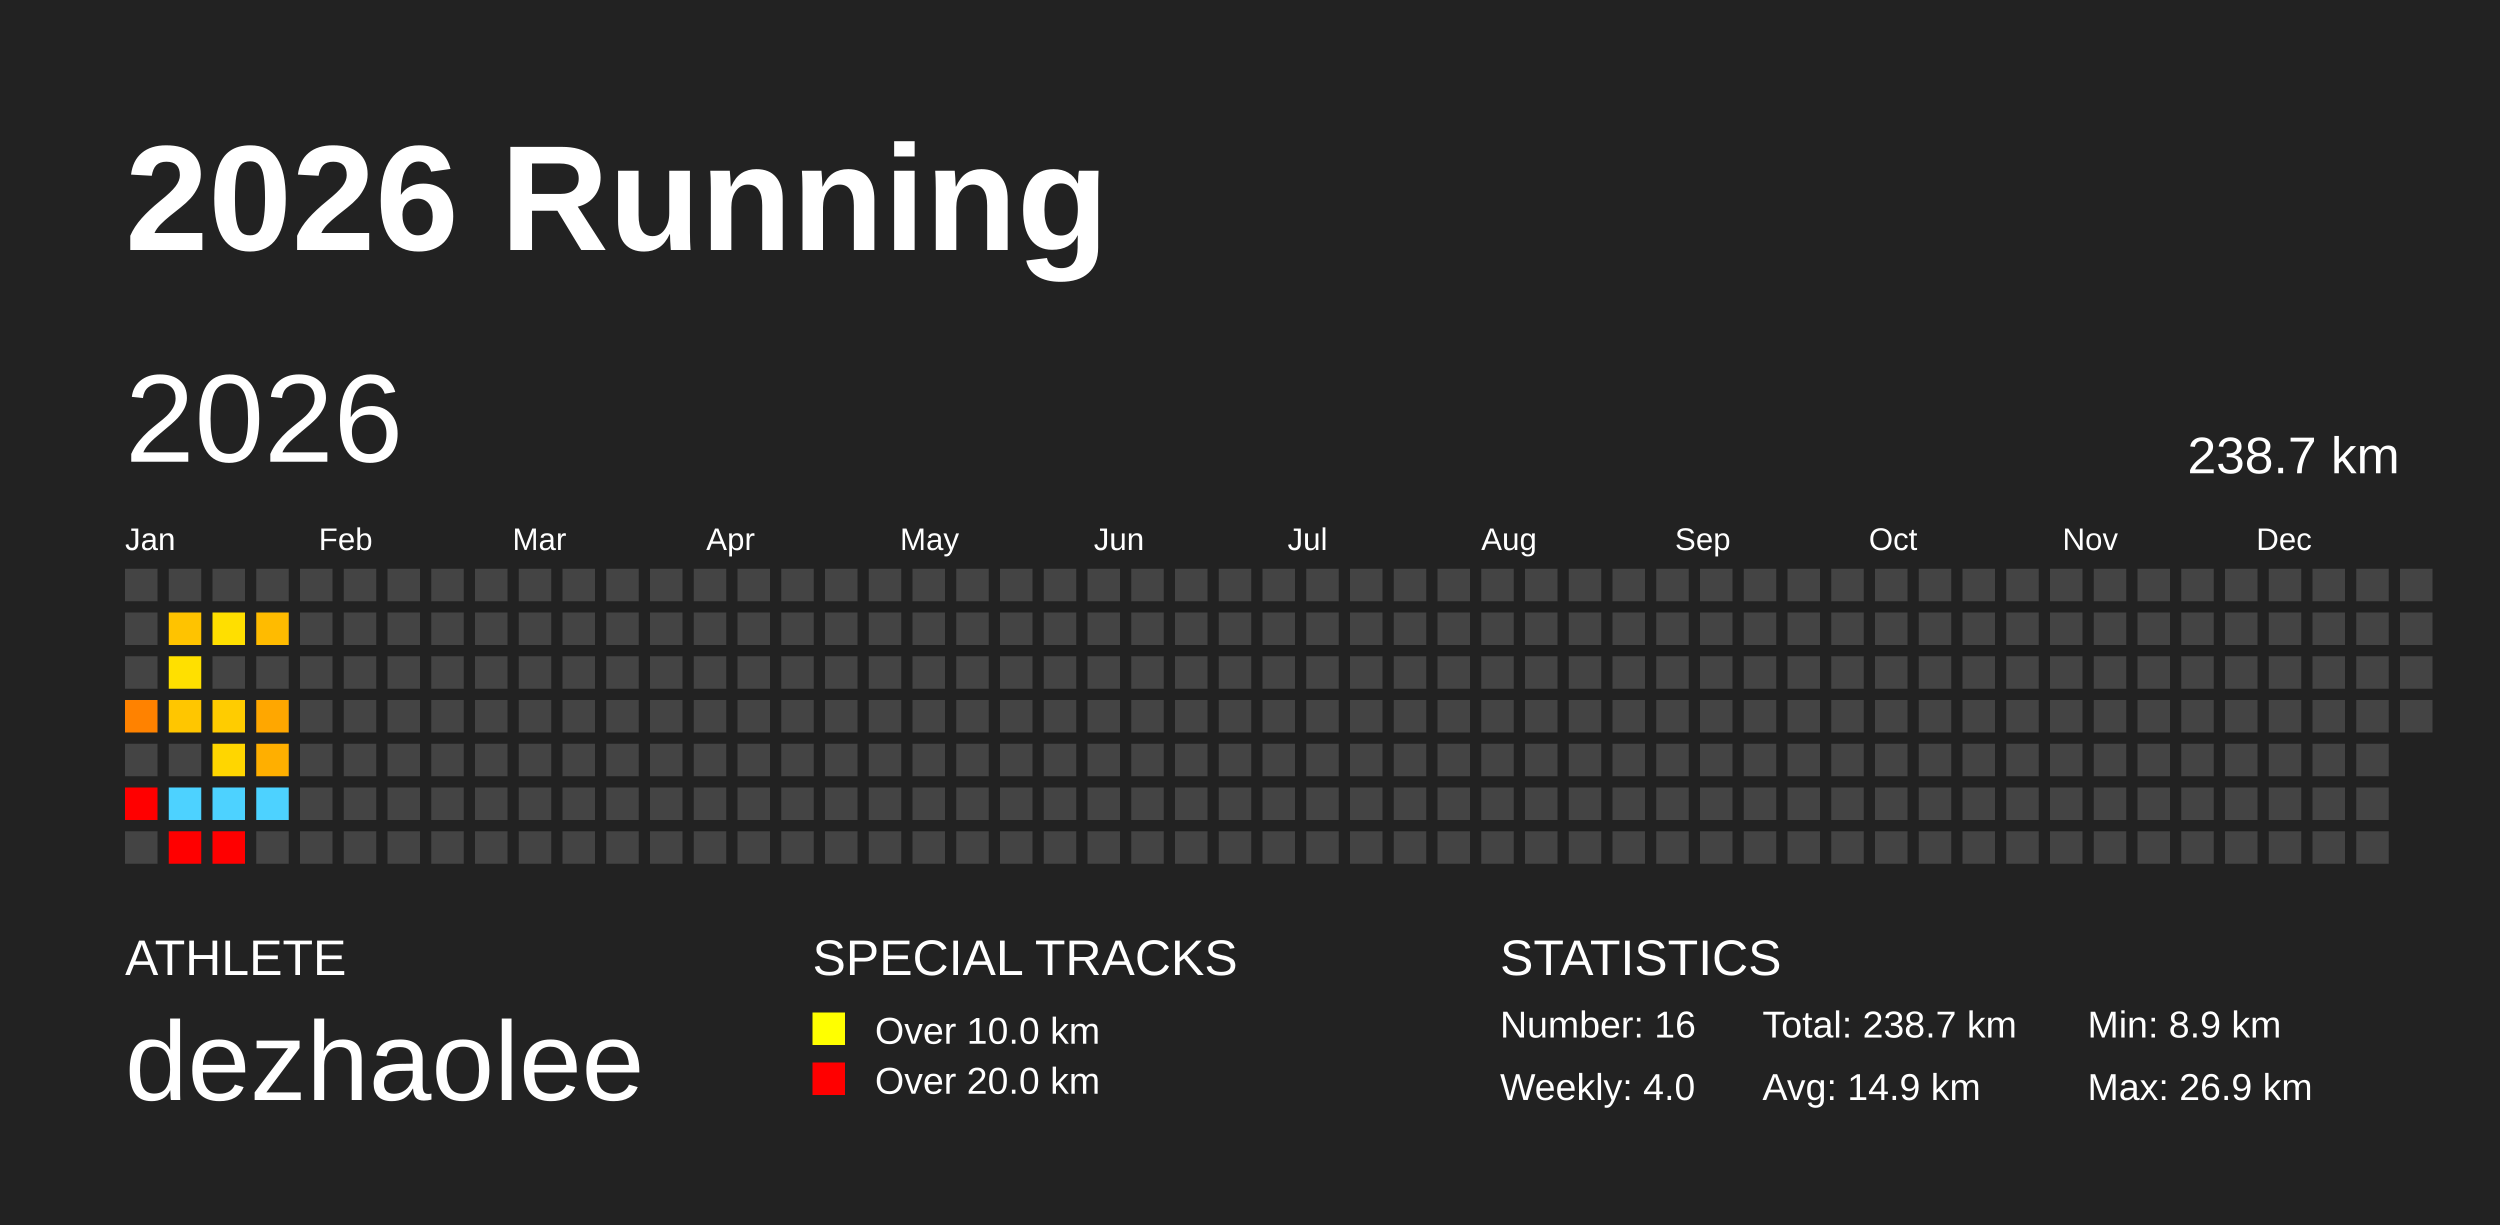
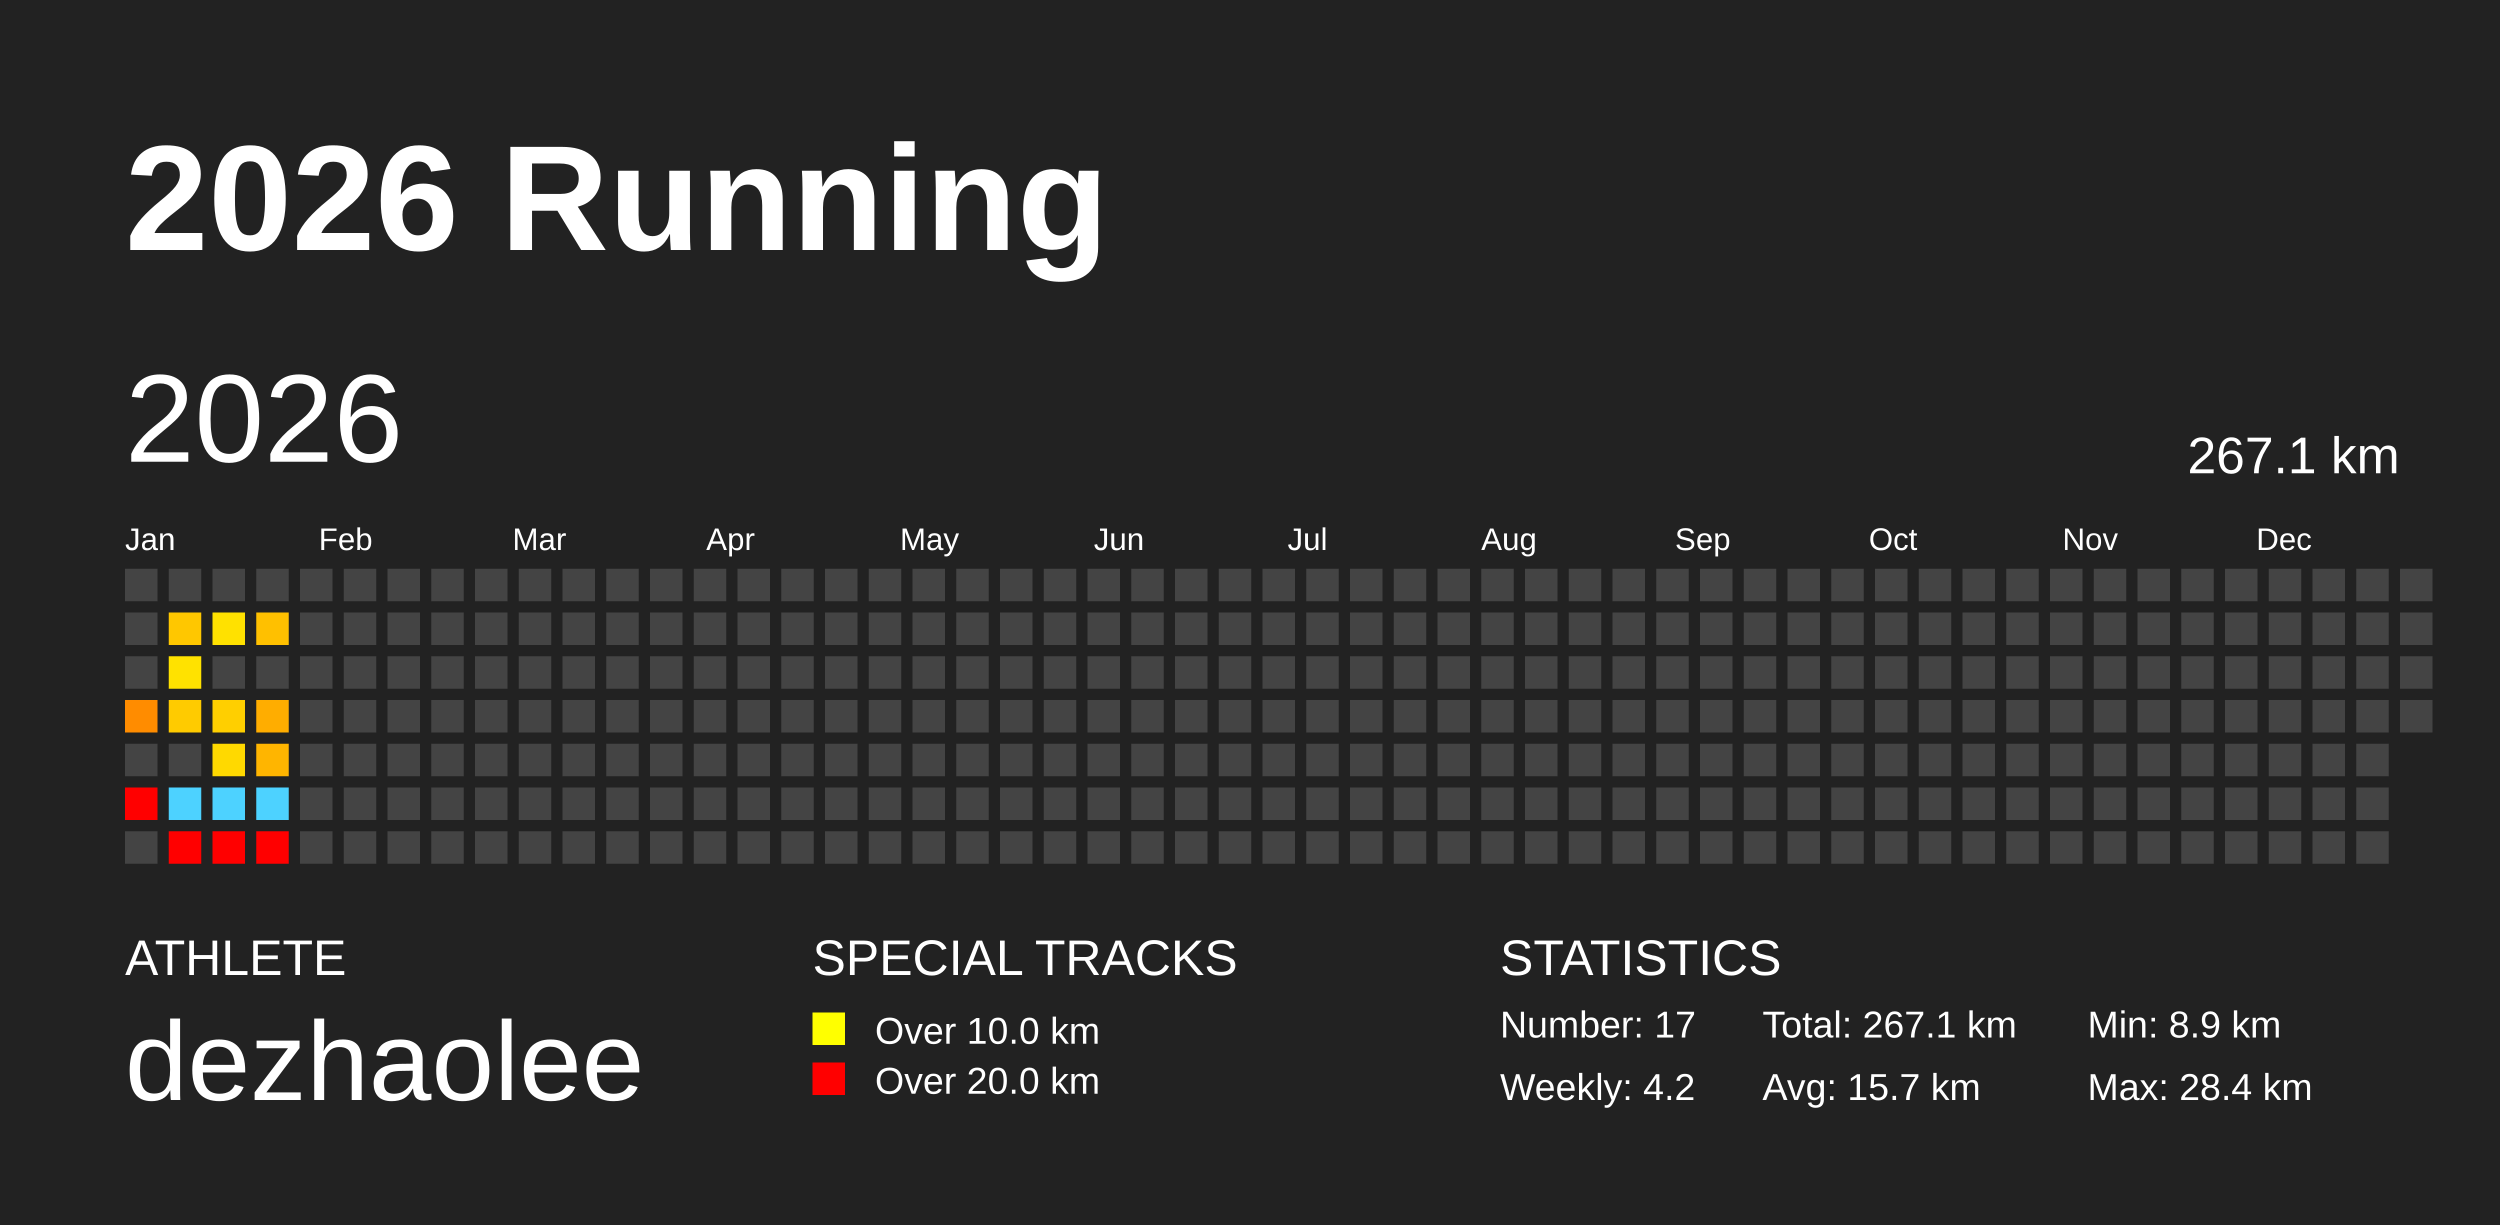
<svg xmlns="http://www.w3.org/2000/svg" baseProfile="full" height="98mm" version="1.1" viewBox="0,0,200,98" width="200mm">
  <defs />
  <rect fill="#222222" height="98" width="200" x="0" y="0" />
  <text fill="#FFFFFF" style="font-size:12px; font-family:Arial; font-weight:bold;" x="10" y="20">2026 Running</text>
  <text fill="#FFFFFF" style="font-size:4px; font-family:Arial" x="10" y="78">ATHLETE</text>
  <text fill="#FFFFFF" style="font-size:9px; font-family:Arial" x="10" y="88">dezhaolee</text>
  <text fill="#FFFFFF" style="font-size:4px; font-family:Arial" x="65" y="78">SPECIAL TRACKS</text>
  <rect fill="yellow" height="2.6" width="2.6" x="65" y="81" />
  <text fill="#FFFFFF" style="font-size:3px; font-family:Arial" x="70" y="83.5">Over 10.0 km</text>
  <rect fill="red" height="2.6" width="2.6" x="65" y="85" />
  <text fill="#FFFFFF" style="font-size:3px; font-family:Arial" x="70" y="87.5">Over 20.0 km</text>
  <text fill="#FFFFFF" style="font-size:4px; font-family:Arial" x="120" y="78">STATISTICS</text>
-   <text fill="#FFFFFF" style="font-size:3px; font-family:Arial" x="120" y="83">Number: 16</text>
-   <text fill="#FFFFFF" style="font-size:3px; font-family:Arial" x="120" y="88">Weekly: 4.0</text>
-   <text fill="#FFFFFF" style="font-size:3px; font-family:Arial" x="141" y="83">Total: 238.7 km</text>
-   <text fill="#FFFFFF" style="font-size:3px; font-family:Arial" x="141" y="88">Avg: 14.9 km</text>
+   <text fill="#FFFFFF" style="font-size:3px; font-family:Arial" x="120" y="83">Number: 17</text>
+   <text fill="#FFFFFF" style="font-size:3px; font-family:Arial" x="120" y="88">Weekly: 4.2</text>
+   <text fill="#FFFFFF" style="font-size:3px; font-family:Arial" x="141" y="83">Total: 267.1 km</text>
+   <text fill="#FFFFFF" style="font-size:3px; font-family:Arial" x="141" y="88">Avg: 15.7 km</text>
  <text fill="#FFFFFF" style="font-size:3px; font-family:Arial" x="167" y="83">Min: 8.9 km</text>
-   <text fill="#FFFFFF" style="font-size:3px; font-family:Arial" x="167" y="88">Max: 26.9 km</text>
+   <text fill="#FFFFFF" style="font-size:3px; font-family:Arial" x="167" y="88">Max: 28.4 km</text>
  <text dominant-baseline="hanging" fill="#FFFFFF" style="font-size:10.0px; font-family:Arial;" x="10" y="30">2026</text>
-   <text dominant-baseline="hanging" fill="#FFFFFF" style="font-size:4.125px; font-family:Arial;" x="175" y="35">238.7 km</text>
+   <text dominant-baseline="hanging" fill="#FFFFFF" style="font-size:4.125px; font-family:Arial;" x="175" y="35">267.1 km</text>
  <text fill="#FFFFFF" style="font-size:2.5px; font-family:Arial" x="10.0" y="44">Jan</text>
  <text fill="#FFFFFF" style="font-size:2.5px; font-family:Arial" x="25.5" y="44">Feb</text>
  <text fill="#FFFFFF" style="font-size:2.5px; font-family:Arial" x="41.0" y="44">Mar</text>
  <text fill="#FFFFFF" style="font-size:2.5px; font-family:Arial" x="56.5" y="44">Apr</text>
  <text fill="#FFFFFF" style="font-size:2.5px; font-family:Arial" x="72.0" y="44">May</text>
  <text fill="#FFFFFF" style="font-size:2.5px; font-family:Arial" x="87.5" y="44">Jun</text>
  <text fill="#FFFFFF" style="font-size:2.5px; font-family:Arial" x="103.0" y="44">Jul</text>
  <text fill="#FFFFFF" style="font-size:2.5px; font-family:Arial" x="118.5" y="44">Aug</text>
  <text fill="#FFFFFF" style="font-size:2.5px; font-family:Arial" x="134.0" y="44">Sep</text>
  <text fill="#FFFFFF" style="font-size:2.5px; font-family:Arial" x="149.5" y="44">Oct</text>
  <text fill="#FFFFFF" style="font-size:2.5px; font-family:Arial" x="165.0" y="44">Nov</text>
  <text fill="#FFFFFF" style="font-size:2.5px; font-family:Arial" x="180.5" y="44">Dec</text>
  <rect fill="#444444" height="2.6" width="2.6" x="10.0" y="45.5" />
  <rect fill="#444444" height="2.6" width="2.6" x="10.0" y="49.0" />
  <rect fill="#444444" height="2.6" width="2.6" x="10.0" y="52.5" />
-   <rect fill="#ff8200" height="2.6" width="2.6" x="10.0" y="56.0" />
+   <rect fill="#ff8c00" height="2.6" width="2.6" x="10.0" y="56.0" />
  <rect fill="#444444" height="2.6" width="2.6" x="10.0" y="59.5" />
  <rect fill="red" height="2.6" width="2.6" x="10.0" y="63.0" />
  <rect fill="#444444" height="2.6" width="2.6" x="10.0" y="66.5" />
  <rect fill="#444444" height="2.6" width="2.6" x="13.5" y="45.5" />
-   <rect fill="#ffc300" height="2.6" width="2.6" x="13.5" y="49.0" />
-   <rect fill="#ffe000" height="2.6" width="2.6" x="13.5" y="52.5" />
-   <rect fill="#ffc600" height="2.6" width="2.6" x="13.5" y="56.0" />
+   <rect fill="#ffc700" height="2.6" width="2.6" x="13.5" y="49.0" />
+   <rect fill="#ffe200" height="2.6" width="2.6" x="13.5" y="52.5" />
+   <rect fill="#ffcb00" height="2.6" width="2.6" x="13.5" y="56.0" />
  <rect fill="#444444" height="2.6" width="2.6" x="13.5" y="59.5" />
  <rect fill="#4dd2ff" height="2.6" width="2.6" x="13.5" y="63.0" />
  <rect fill="red" height="2.6" width="2.6" x="13.5" y="66.5" />
  <rect fill="#444444" height="2.6" width="2.6" x="17.0" y="45.5" />
-   <rect fill="#ffdf00" height="2.6" width="2.6" x="17.0" y="49.0" />
+   <rect fill="#ffe100" height="2.6" width="2.6" x="17.0" y="49.0" />
  <rect fill="#444444" height="2.6" width="2.6" x="17.0" y="52.5" />
-   <rect fill="#ffcc00" height="2.6" width="2.6" x="17.0" y="56.0" />
-   <rect fill="#ffd600" height="2.6" width="2.6" x="17.0" y="59.5" />
+   <rect fill="#ffcf00" height="2.6" width="2.6" x="17.0" y="56.0" />
+   <rect fill="#ffd900" height="2.6" width="2.6" x="17.0" y="59.5" />
  <rect fill="#4dd2ff" height="2.6" width="2.6" x="17.0" y="63.0" />
  <rect fill="red" height="2.6" width="2.6" x="17.0" y="66.5" />
  <rect fill="#444444" height="2.6" width="2.6" x="20.5" y="45.5" />
-   <rect fill="#ffbb00" height="2.6" width="2.6" x="20.5" y="49.0" />
+   <rect fill="#ffc000" height="2.6" width="2.6" x="20.5" y="49.0" />
  <rect fill="#444444" height="2.6" width="2.6" x="20.5" y="52.5" />
-   <rect fill="#ffa700" height="2.6" width="2.6" x="20.5" y="56.0" />
-   <rect fill="#ffaf00" height="2.6" width="2.6" x="20.5" y="59.5" />
+   <rect fill="#ffad00" height="2.6" width="2.6" x="20.5" y="56.0" />
+   <rect fill="#ffb500" height="2.6" width="2.6" x="20.5" y="59.5" />
  <rect fill="#4dd2ff" height="2.6" width="2.6" x="20.5" y="63.0" />
-   <rect fill="#444444" height="2.6" width="2.6" x="20.5" y="66.5" />
+   <rect fill="red" height="2.6" width="2.6" x="20.5" y="66.5" />
  <rect fill="#444444" height="2.6" width="2.6" x="24.0" y="45.5" />
  <rect fill="#444444" height="2.6" width="2.6" x="24.0" y="49.0" />
  <rect fill="#444444" height="2.6" width="2.6" x="24.0" y="52.5" />
  <rect fill="#444444" height="2.6" width="2.6" x="24.0" y="56.0" />
  <rect fill="#444444" height="2.6" width="2.6" x="24.0" y="59.5" />
  <rect fill="#444444" height="2.6" width="2.6" x="24.0" y="63.0" />
  <rect fill="#444444" height="2.6" width="2.6" x="24.0" y="66.5" />
  <rect fill="#444444" height="2.6" width="2.6" x="27.5" y="45.5" />
  <rect fill="#444444" height="2.6" width="2.6" x="27.5" y="49.0" />
  <rect fill="#444444" height="2.6" width="2.6" x="27.5" y="52.5" />
  <rect fill="#444444" height="2.6" width="2.6" x="27.5" y="56.0" />
  <rect fill="#444444" height="2.6" width="2.6" x="27.5" y="59.5" />
  <rect fill="#444444" height="2.6" width="2.6" x="27.5" y="63.0" />
  <rect fill="#444444" height="2.6" width="2.6" x="27.5" y="66.5" />
  <rect fill="#444444" height="2.6" width="2.6" x="31.0" y="45.5" />
  <rect fill="#444444" height="2.6" width="2.6" x="31.0" y="49.0" />
  <rect fill="#444444" height="2.6" width="2.6" x="31.0" y="52.5" />
  <rect fill="#444444" height="2.6" width="2.6" x="31.0" y="56.0" />
  <rect fill="#444444" height="2.6" width="2.6" x="31.0" y="59.5" />
  <rect fill="#444444" height="2.6" width="2.6" x="31.0" y="63.0" />
  <rect fill="#444444" height="2.6" width="2.6" x="31.0" y="66.5" />
  <rect fill="#444444" height="2.6" width="2.6" x="34.5" y="45.5" />
  <rect fill="#444444" height="2.6" width="2.6" x="34.5" y="49.0" />
  <rect fill="#444444" height="2.6" width="2.6" x="34.5" y="52.5" />
  <rect fill="#444444" height="2.6" width="2.6" x="34.5" y="56.0" />
  <rect fill="#444444" height="2.6" width="2.6" x="34.5" y="59.5" />
  <rect fill="#444444" height="2.6" width="2.6" x="34.5" y="63.0" />
  <rect fill="#444444" height="2.6" width="2.6" x="34.5" y="66.5" />
  <rect fill="#444444" height="2.6" width="2.6" x="38.0" y="45.5" />
  <rect fill="#444444" height="2.6" width="2.6" x="38.0" y="49.0" />
  <rect fill="#444444" height="2.6" width="2.6" x="38.0" y="52.5" />
  <rect fill="#444444" height="2.6" width="2.6" x="38.0" y="56.0" />
  <rect fill="#444444" height="2.6" width="2.6" x="38.0" y="59.5" />
  <rect fill="#444444" height="2.6" width="2.6" x="38.0" y="63.0" />
  <rect fill="#444444" height="2.6" width="2.6" x="38.0" y="66.5" />
  <rect fill="#444444" height="2.6" width="2.6" x="41.5" y="45.5" />
  <rect fill="#444444" height="2.6" width="2.6" x="41.5" y="49.0" />
  <rect fill="#444444" height="2.6" width="2.6" x="41.5" y="52.5" />
  <rect fill="#444444" height="2.6" width="2.6" x="41.5" y="56.0" />
  <rect fill="#444444" height="2.6" width="2.6" x="41.5" y="59.5" />
  <rect fill="#444444" height="2.6" width="2.6" x="41.5" y="63.0" />
  <rect fill="#444444" height="2.6" width="2.6" x="41.5" y="66.5" />
  <rect fill="#444444" height="2.6" width="2.6" x="45.0" y="45.5" />
  <rect fill="#444444" height="2.6" width="2.6" x="45.0" y="49.0" />
  <rect fill="#444444" height="2.6" width="2.6" x="45.0" y="52.5" />
  <rect fill="#444444" height="2.6" width="2.6" x="45.0" y="56.0" />
  <rect fill="#444444" height="2.6" width="2.6" x="45.0" y="59.5" />
  <rect fill="#444444" height="2.6" width="2.6" x="45.0" y="63.0" />
  <rect fill="#444444" height="2.6" width="2.6" x="45.0" y="66.5" />
  <rect fill="#444444" height="2.6" width="2.6" x="48.5" y="45.5" />
  <rect fill="#444444" height="2.6" width="2.6" x="48.5" y="49.0" />
  <rect fill="#444444" height="2.6" width="2.6" x="48.5" y="52.5" />
  <rect fill="#444444" height="2.6" width="2.6" x="48.5" y="56.0" />
  <rect fill="#444444" height="2.6" width="2.6" x="48.5" y="59.5" />
  <rect fill="#444444" height="2.6" width="2.6" x="48.5" y="63.0" />
  <rect fill="#444444" height="2.6" width="2.6" x="48.5" y="66.5" />
  <rect fill="#444444" height="2.6" width="2.6" x="52.0" y="45.5" />
  <rect fill="#444444" height="2.6" width="2.6" x="52.0" y="49.0" />
  <rect fill="#444444" height="2.6" width="2.6" x="52.0" y="52.5" />
  <rect fill="#444444" height="2.6" width="2.6" x="52.0" y="56.0" />
  <rect fill="#444444" height="2.6" width="2.6" x="52.0" y="59.5" />
  <rect fill="#444444" height="2.6" width="2.6" x="52.0" y="63.0" />
  <rect fill="#444444" height="2.6" width="2.6" x="52.0" y="66.5" />
  <rect fill="#444444" height="2.6" width="2.6" x="55.5" y="45.5" />
  <rect fill="#444444" height="2.6" width="2.6" x="55.5" y="49.0" />
  <rect fill="#444444" height="2.6" width="2.6" x="55.5" y="52.5" />
  <rect fill="#444444" height="2.6" width="2.6" x="55.5" y="56.0" />
  <rect fill="#444444" height="2.6" width="2.6" x="55.5" y="59.5" />
  <rect fill="#444444" height="2.6" width="2.6" x="55.5" y="63.0" />
  <rect fill="#444444" height="2.6" width="2.6" x="55.5" y="66.5" />
  <rect fill="#444444" height="2.6" width="2.6" x="59.0" y="45.5" />
  <rect fill="#444444" height="2.6" width="2.6" x="59.0" y="49.0" />
  <rect fill="#444444" height="2.6" width="2.6" x="59.0" y="52.5" />
  <rect fill="#444444" height="2.6" width="2.6" x="59.0" y="56.0" />
  <rect fill="#444444" height="2.6" width="2.6" x="59.0" y="59.5" />
  <rect fill="#444444" height="2.6" width="2.6" x="59.0" y="63.0" />
  <rect fill="#444444" height="2.6" width="2.6" x="59.0" y="66.5" />
  <rect fill="#444444" height="2.6" width="2.6" x="62.5" y="45.5" />
  <rect fill="#444444" height="2.6" width="2.6" x="62.5" y="49.0" />
  <rect fill="#444444" height="2.6" width="2.6" x="62.5" y="52.5" />
  <rect fill="#444444" height="2.6" width="2.6" x="62.5" y="56.0" />
  <rect fill="#444444" height="2.6" width="2.6" x="62.5" y="59.5" />
  <rect fill="#444444" height="2.6" width="2.6" x="62.5" y="63.0" />
  <rect fill="#444444" height="2.6" width="2.6" x="62.5" y="66.5" />
  <rect fill="#444444" height="2.6" width="2.6" x="66.0" y="45.5" />
  <rect fill="#444444" height="2.6" width="2.6" x="66.0" y="49.0" />
  <rect fill="#444444" height="2.6" width="2.6" x="66.0" y="52.5" />
  <rect fill="#444444" height="2.6" width="2.6" x="66.0" y="56.0" />
  <rect fill="#444444" height="2.6" width="2.6" x="66.0" y="59.5" />
  <rect fill="#444444" height="2.6" width="2.6" x="66.0" y="63.0" />
  <rect fill="#444444" height="2.6" width="2.6" x="66.0" y="66.5" />
  <rect fill="#444444" height="2.6" width="2.6" x="69.5" y="45.5" />
  <rect fill="#444444" height="2.6" width="2.6" x="69.5" y="49.0" />
  <rect fill="#444444" height="2.6" width="2.6" x="69.5" y="52.5" />
  <rect fill="#444444" height="2.6" width="2.6" x="69.5" y="56.0" />
  <rect fill="#444444" height="2.6" width="2.6" x="69.5" y="59.5" />
  <rect fill="#444444" height="2.6" width="2.6" x="69.5" y="63.0" />
  <rect fill="#444444" height="2.6" width="2.6" x="69.5" y="66.5" />
  <rect fill="#444444" height="2.6" width="2.6" x="73.0" y="45.5" />
  <rect fill="#444444" height="2.6" width="2.6" x="73.0" y="49.0" />
  <rect fill="#444444" height="2.6" width="2.6" x="73.0" y="52.5" />
  <rect fill="#444444" height="2.6" width="2.6" x="73.0" y="56.0" />
  <rect fill="#444444" height="2.6" width="2.6" x="73.0" y="59.5" />
  <rect fill="#444444" height="2.6" width="2.6" x="73.0" y="63.0" />
  <rect fill="#444444" height="2.6" width="2.6" x="73.0" y="66.5" />
  <rect fill="#444444" height="2.6" width="2.6" x="76.5" y="45.5" />
  <rect fill="#444444" height="2.6" width="2.6" x="76.5" y="49.0" />
  <rect fill="#444444" height="2.6" width="2.6" x="76.5" y="52.5" />
  <rect fill="#444444" height="2.6" width="2.6" x="76.5" y="56.0" />
  <rect fill="#444444" height="2.6" width="2.6" x="76.5" y="59.5" />
  <rect fill="#444444" height="2.6" width="2.6" x="76.5" y="63.0" />
  <rect fill="#444444" height="2.6" width="2.6" x="76.5" y="66.5" />
  <rect fill="#444444" height="2.6" width="2.6" x="80.0" y="45.5" />
  <rect fill="#444444" height="2.6" width="2.6" x="80.0" y="49.0" />
  <rect fill="#444444" height="2.6" width="2.6" x="80.0" y="52.5" />
  <rect fill="#444444" height="2.6" width="2.6" x="80.0" y="56.0" />
  <rect fill="#444444" height="2.6" width="2.6" x="80.0" y="59.5" />
  <rect fill="#444444" height="2.6" width="2.6" x="80.0" y="63.0" />
  <rect fill="#444444" height="2.6" width="2.6" x="80.0" y="66.5" />
  <rect fill="#444444" height="2.6" width="2.6" x="83.5" y="45.5" />
  <rect fill="#444444" height="2.6" width="2.6" x="83.5" y="49.0" />
  <rect fill="#444444" height="2.6" width="2.6" x="83.5" y="52.5" />
  <rect fill="#444444" height="2.6" width="2.6" x="83.5" y="56.0" />
  <rect fill="#444444" height="2.6" width="2.6" x="83.5" y="59.5" />
  <rect fill="#444444" height="2.6" width="2.6" x="83.5" y="63.0" />
  <rect fill="#444444" height="2.6" width="2.6" x="83.5" y="66.5" />
  <rect fill="#444444" height="2.6" width="2.6" x="87.0" y="45.5" />
  <rect fill="#444444" height="2.6" width="2.6" x="87.0" y="49.0" />
  <rect fill="#444444" height="2.6" width="2.6" x="87.0" y="52.5" />
  <rect fill="#444444" height="2.6" width="2.6" x="87.0" y="56.0" />
  <rect fill="#444444" height="2.6" width="2.6" x="87.0" y="59.5" />
  <rect fill="#444444" height="2.6" width="2.6" x="87.0" y="63.0" />
  <rect fill="#444444" height="2.6" width="2.6" x="87.0" y="66.5" />
  <rect fill="#444444" height="2.6" width="2.6" x="90.5" y="45.5" />
  <rect fill="#444444" height="2.6" width="2.6" x="90.5" y="49.0" />
  <rect fill="#444444" height="2.6" width="2.6" x="90.5" y="52.5" />
  <rect fill="#444444" height="2.6" width="2.6" x="90.5" y="56.0" />
  <rect fill="#444444" height="2.6" width="2.6" x="90.5" y="59.5" />
  <rect fill="#444444" height="2.6" width="2.6" x="90.5" y="63.0" />
  <rect fill="#444444" height="2.6" width="2.6" x="90.5" y="66.5" />
  <rect fill="#444444" height="2.6" width="2.6" x="94.0" y="45.5" />
  <rect fill="#444444" height="2.6" width="2.6" x="94.0" y="49.0" />
  <rect fill="#444444" height="2.6" width="2.6" x="94.0" y="52.5" />
  <rect fill="#444444" height="2.6" width="2.6" x="94.0" y="56.0" />
  <rect fill="#444444" height="2.6" width="2.6" x="94.0" y="59.5" />
  <rect fill="#444444" height="2.6" width="2.6" x="94.0" y="63.0" />
  <rect fill="#444444" height="2.6" width="2.6" x="94.0" y="66.5" />
  <rect fill="#444444" height="2.6" width="2.6" x="97.5" y="45.5" />
  <rect fill="#444444" height="2.6" width="2.6" x="97.5" y="49.0" />
  <rect fill="#444444" height="2.6" width="2.6" x="97.5" y="52.5" />
  <rect fill="#444444" height="2.6" width="2.6" x="97.5" y="56.0" />
  <rect fill="#444444" height="2.6" width="2.6" x="97.5" y="59.5" />
  <rect fill="#444444" height="2.6" width="2.6" x="97.5" y="63.0" />
  <rect fill="#444444" height="2.6" width="2.6" x="97.5" y="66.5" />
  <rect fill="#444444" height="2.6" width="2.6" x="101.0" y="45.5" />
  <rect fill="#444444" height="2.6" width="2.6" x="101.0" y="49.0" />
  <rect fill="#444444" height="2.6" width="2.6" x="101.0" y="52.5" />
  <rect fill="#444444" height="2.6" width="2.6" x="101.0" y="56.0" />
  <rect fill="#444444" height="2.6" width="2.6" x="101.0" y="59.5" />
  <rect fill="#444444" height="2.6" width="2.6" x="101.0" y="63.0" />
  <rect fill="#444444" height="2.6" width="2.6" x="101.0" y="66.5" />
  <rect fill="#444444" height="2.6" width="2.6" x="104.5" y="45.5" />
  <rect fill="#444444" height="2.6" width="2.6" x="104.5" y="49.0" />
  <rect fill="#444444" height="2.6" width="2.6" x="104.5" y="52.5" />
  <rect fill="#444444" height="2.6" width="2.6" x="104.5" y="56.0" />
  <rect fill="#444444" height="2.6" width="2.6" x="104.5" y="59.5" />
  <rect fill="#444444" height="2.6" width="2.6" x="104.5" y="63.0" />
  <rect fill="#444444" height="2.6" width="2.6" x="104.5" y="66.5" />
  <rect fill="#444444" height="2.6" width="2.6" x="108.0" y="45.5" />
  <rect fill="#444444" height="2.6" width="2.6" x="108.0" y="49.0" />
  <rect fill="#444444" height="2.6" width="2.6" x="108.0" y="52.5" />
  <rect fill="#444444" height="2.6" width="2.6" x="108.0" y="56.0" />
  <rect fill="#444444" height="2.6" width="2.6" x="108.0" y="59.5" />
  <rect fill="#444444" height="2.6" width="2.6" x="108.0" y="63.0" />
  <rect fill="#444444" height="2.6" width="2.6" x="108.0" y="66.5" />
  <rect fill="#444444" height="2.6" width="2.6" x="111.5" y="45.5" />
  <rect fill="#444444" height="2.6" width="2.6" x="111.5" y="49.0" />
  <rect fill="#444444" height="2.6" width="2.6" x="111.5" y="52.5" />
  <rect fill="#444444" height="2.6" width="2.6" x="111.5" y="56.0" />
  <rect fill="#444444" height="2.6" width="2.6" x="111.5" y="59.5" />
  <rect fill="#444444" height="2.6" width="2.6" x="111.5" y="63.0" />
  <rect fill="#444444" height="2.6" width="2.6" x="111.5" y="66.5" />
  <rect fill="#444444" height="2.6" width="2.6" x="115.0" y="45.5" />
  <rect fill="#444444" height="2.6" width="2.6" x="115.0" y="49.0" />
  <rect fill="#444444" height="2.6" width="2.6" x="115.0" y="52.5" />
  <rect fill="#444444" height="2.6" width="2.6" x="115.0" y="56.0" />
  <rect fill="#444444" height="2.6" width="2.6" x="115.0" y="59.5" />
  <rect fill="#444444" height="2.6" width="2.6" x="115.0" y="63.0" />
  <rect fill="#444444" height="2.6" width="2.6" x="115.0" y="66.5" />
  <rect fill="#444444" height="2.6" width="2.6" x="118.5" y="45.5" />
  <rect fill="#444444" height="2.6" width="2.6" x="118.5" y="49.0" />
  <rect fill="#444444" height="2.6" width="2.6" x="118.5" y="52.5" />
  <rect fill="#444444" height="2.6" width="2.6" x="118.5" y="56.0" />
  <rect fill="#444444" height="2.6" width="2.6" x="118.5" y="59.5" />
  <rect fill="#444444" height="2.6" width="2.6" x="118.5" y="63.0" />
  <rect fill="#444444" height="2.6" width="2.6" x="118.5" y="66.5" />
  <rect fill="#444444" height="2.6" width="2.6" x="122.0" y="45.5" />
  <rect fill="#444444" height="2.6" width="2.6" x="122.0" y="49.0" />
  <rect fill="#444444" height="2.6" width="2.6" x="122.0" y="52.5" />
  <rect fill="#444444" height="2.6" width="2.6" x="122.0" y="56.0" />
  <rect fill="#444444" height="2.6" width="2.6" x="122.0" y="59.5" />
  <rect fill="#444444" height="2.6" width="2.6" x="122.0" y="63.0" />
  <rect fill="#444444" height="2.6" width="2.6" x="122.0" y="66.5" />
  <rect fill="#444444" height="2.6" width="2.6" x="125.5" y="45.5" />
  <rect fill="#444444" height="2.6" width="2.6" x="125.5" y="49.0" />
  <rect fill="#444444" height="2.6" width="2.6" x="125.5" y="52.5" />
  <rect fill="#444444" height="2.6" width="2.6" x="125.5" y="56.0" />
  <rect fill="#444444" height="2.6" width="2.6" x="125.5" y="59.5" />
  <rect fill="#444444" height="2.6" width="2.6" x="125.5" y="63.0" />
  <rect fill="#444444" height="2.6" width="2.6" x="125.5" y="66.5" />
  <rect fill="#444444" height="2.6" width="2.6" x="129.0" y="45.5" />
  <rect fill="#444444" height="2.6" width="2.6" x="129.0" y="49.0" />
  <rect fill="#444444" height="2.6" width="2.6" x="129.0" y="52.5" />
  <rect fill="#444444" height="2.6" width="2.6" x="129.0" y="56.0" />
  <rect fill="#444444" height="2.6" width="2.6" x="129.0" y="59.5" />
  <rect fill="#444444" height="2.6" width="2.6" x="129.0" y="63.0" />
  <rect fill="#444444" height="2.6" width="2.6" x="129.0" y="66.5" />
  <rect fill="#444444" height="2.6" width="2.6" x="132.5" y="45.5" />
  <rect fill="#444444" height="2.6" width="2.6" x="132.5" y="49.0" />
  <rect fill="#444444" height="2.6" width="2.6" x="132.5" y="52.5" />
  <rect fill="#444444" height="2.6" width="2.6" x="132.5" y="56.0" />
  <rect fill="#444444" height="2.6" width="2.6" x="132.5" y="59.5" />
  <rect fill="#444444" height="2.6" width="2.6" x="132.5" y="63.0" />
  <rect fill="#444444" height="2.6" width="2.6" x="132.5" y="66.5" />
  <rect fill="#444444" height="2.6" width="2.6" x="136.0" y="45.5" />
  <rect fill="#444444" height="2.6" width="2.6" x="136.0" y="49.0" />
  <rect fill="#444444" height="2.6" width="2.6" x="136.0" y="52.5" />
  <rect fill="#444444" height="2.6" width="2.6" x="136.0" y="56.0" />
  <rect fill="#444444" height="2.6" width="2.6" x="136.0" y="59.5" />
  <rect fill="#444444" height="2.6" width="2.6" x="136.0" y="63.0" />
  <rect fill="#444444" height="2.6" width="2.6" x="136.0" y="66.5" />
  <rect fill="#444444" height="2.6" width="2.6" x="139.5" y="45.5" />
  <rect fill="#444444" height="2.6" width="2.6" x="139.5" y="49.0" />
  <rect fill="#444444" height="2.6" width="2.6" x="139.5" y="52.5" />
  <rect fill="#444444" height="2.6" width="2.6" x="139.5" y="56.0" />
  <rect fill="#444444" height="2.6" width="2.6" x="139.5" y="59.5" />
  <rect fill="#444444" height="2.6" width="2.6" x="139.5" y="63.0" />
  <rect fill="#444444" height="2.6" width="2.6" x="139.5" y="66.5" />
  <rect fill="#444444" height="2.6" width="2.6" x="143.0" y="45.5" />
  <rect fill="#444444" height="2.6" width="2.6" x="143.0" y="49.0" />
  <rect fill="#444444" height="2.6" width="2.6" x="143.0" y="52.5" />
  <rect fill="#444444" height="2.6" width="2.6" x="143.0" y="56.0" />
  <rect fill="#444444" height="2.6" width="2.6" x="143.0" y="59.5" />
  <rect fill="#444444" height="2.6" width="2.6" x="143.0" y="63.0" />
  <rect fill="#444444" height="2.6" width="2.6" x="143.0" y="66.5" />
  <rect fill="#444444" height="2.6" width="2.6" x="146.5" y="45.5" />
  <rect fill="#444444" height="2.6" width="2.6" x="146.5" y="49.0" />
  <rect fill="#444444" height="2.6" width="2.6" x="146.5" y="52.5" />
  <rect fill="#444444" height="2.6" width="2.6" x="146.5" y="56.0" />
  <rect fill="#444444" height="2.6" width="2.6" x="146.5" y="59.5" />
  <rect fill="#444444" height="2.6" width="2.6" x="146.5" y="63.0" />
  <rect fill="#444444" height="2.6" width="2.6" x="146.5" y="66.5" />
  <rect fill="#444444" height="2.6" width="2.6" x="150.0" y="45.5" />
  <rect fill="#444444" height="2.6" width="2.6" x="150.0" y="49.0" />
  <rect fill="#444444" height="2.6" width="2.6" x="150.0" y="52.5" />
  <rect fill="#444444" height="2.6" width="2.6" x="150.0" y="56.0" />
  <rect fill="#444444" height="2.6" width="2.6" x="150.0" y="59.5" />
  <rect fill="#444444" height="2.6" width="2.6" x="150.0" y="63.0" />
  <rect fill="#444444" height="2.6" width="2.6" x="150.0" y="66.5" />
  <rect fill="#444444" height="2.6" width="2.6" x="153.5" y="45.5" />
  <rect fill="#444444" height="2.6" width="2.6" x="153.5" y="49.0" />
  <rect fill="#444444" height="2.6" width="2.6" x="153.5" y="52.5" />
  <rect fill="#444444" height="2.6" width="2.6" x="153.5" y="56.0" />
  <rect fill="#444444" height="2.6" width="2.6" x="153.5" y="59.5" />
  <rect fill="#444444" height="2.6" width="2.6" x="153.5" y="63.0" />
  <rect fill="#444444" height="2.6" width="2.6" x="153.5" y="66.5" />
  <rect fill="#444444" height="2.6" width="2.6" x="157.0" y="45.5" />
  <rect fill="#444444" height="2.6" width="2.6" x="157.0" y="49.0" />
  <rect fill="#444444" height="2.6" width="2.6" x="157.0" y="52.5" />
  <rect fill="#444444" height="2.6" width="2.6" x="157.0" y="56.0" />
  <rect fill="#444444" height="2.6" width="2.6" x="157.0" y="59.5" />
  <rect fill="#444444" height="2.6" width="2.6" x="157.0" y="63.0" />
  <rect fill="#444444" height="2.6" width="2.6" x="157.0" y="66.5" />
  <rect fill="#444444" height="2.6" width="2.6" x="160.5" y="45.5" />
  <rect fill="#444444" height="2.6" width="2.6" x="160.5" y="49.0" />
  <rect fill="#444444" height="2.6" width="2.6" x="160.5" y="52.5" />
  <rect fill="#444444" height="2.6" width="2.6" x="160.5" y="56.0" />
  <rect fill="#444444" height="2.6" width="2.6" x="160.5" y="59.5" />
  <rect fill="#444444" height="2.6" width="2.6" x="160.5" y="63.0" />
  <rect fill="#444444" height="2.6" width="2.6" x="160.5" y="66.5" />
  <rect fill="#444444" height="2.6" width="2.6" x="164.0" y="45.5" />
  <rect fill="#444444" height="2.6" width="2.6" x="164.0" y="49.0" />
  <rect fill="#444444" height="2.6" width="2.6" x="164.0" y="52.5" />
  <rect fill="#444444" height="2.6" width="2.6" x="164.0" y="56.0" />
  <rect fill="#444444" height="2.6" width="2.6" x="164.0" y="59.5" />
  <rect fill="#444444" height="2.6" width="2.6" x="164.0" y="63.0" />
  <rect fill="#444444" height="2.6" width="2.6" x="164.0" y="66.5" />
  <rect fill="#444444" height="2.6" width="2.6" x="167.5" y="45.5" />
  <rect fill="#444444" height="2.6" width="2.6" x="167.5" y="49.0" />
  <rect fill="#444444" height="2.6" width="2.6" x="167.5" y="52.5" />
  <rect fill="#444444" height="2.6" width="2.6" x="167.5" y="56.0" />
  <rect fill="#444444" height="2.6" width="2.6" x="167.5" y="59.5" />
  <rect fill="#444444" height="2.6" width="2.6" x="167.5" y="63.0" />
  <rect fill="#444444" height="2.6" width="2.6" x="167.5" y="66.5" />
  <rect fill="#444444" height="2.6" width="2.6" x="171.0" y="45.5" />
  <rect fill="#444444" height="2.6" width="2.6" x="171.0" y="49.0" />
  <rect fill="#444444" height="2.6" width="2.6" x="171.0" y="52.5" />
  <rect fill="#444444" height="2.6" width="2.6" x="171.0" y="56.0" />
  <rect fill="#444444" height="2.6" width="2.6" x="171.0" y="59.5" />
  <rect fill="#444444" height="2.6" width="2.6" x="171.0" y="63.0" />
  <rect fill="#444444" height="2.6" width="2.6" x="171.0" y="66.5" />
  <rect fill="#444444" height="2.6" width="2.6" x="174.5" y="45.5" />
  <rect fill="#444444" height="2.6" width="2.6" x="174.5" y="49.0" />
  <rect fill="#444444" height="2.6" width="2.6" x="174.5" y="52.5" />
  <rect fill="#444444" height="2.6" width="2.6" x="174.5" y="56.0" />
  <rect fill="#444444" height="2.6" width="2.6" x="174.5" y="59.5" />
  <rect fill="#444444" height="2.6" width="2.6" x="174.5" y="63.0" />
  <rect fill="#444444" height="2.6" width="2.6" x="174.5" y="66.5" />
  <rect fill="#444444" height="2.6" width="2.6" x="178.0" y="45.5" />
  <rect fill="#444444" height="2.6" width="2.6" x="178.0" y="49.0" />
  <rect fill="#444444" height="2.6" width="2.6" x="178.0" y="52.5" />
  <rect fill="#444444" height="2.6" width="2.6" x="178.0" y="56.0" />
  <rect fill="#444444" height="2.6" width="2.6" x="178.0" y="59.5" />
  <rect fill="#444444" height="2.6" width="2.6" x="178.0" y="63.0" />
  <rect fill="#444444" height="2.6" width="2.6" x="178.0" y="66.5" />
  <rect fill="#444444" height="2.6" width="2.6" x="181.5" y="45.5" />
  <rect fill="#444444" height="2.6" width="2.6" x="181.5" y="49.0" />
  <rect fill="#444444" height="2.6" width="2.6" x="181.5" y="52.5" />
  <rect fill="#444444" height="2.6" width="2.6" x="181.5" y="56.0" />
  <rect fill="#444444" height="2.6" width="2.6" x="181.5" y="59.5" />
  <rect fill="#444444" height="2.6" width="2.6" x="181.5" y="63.0" />
  <rect fill="#444444" height="2.6" width="2.6" x="181.5" y="66.5" />
  <rect fill="#444444" height="2.6" width="2.6" x="185.0" y="45.5" />
  <rect fill="#444444" height="2.6" width="2.6" x="185.0" y="49.0" />
  <rect fill="#444444" height="2.6" width="2.6" x="185.0" y="52.5" />
  <rect fill="#444444" height="2.6" width="2.6" x="185.0" y="56.0" />
  <rect fill="#444444" height="2.6" width="2.6" x="185.0" y="59.5" />
  <rect fill="#444444" height="2.6" width="2.6" x="185.0" y="63.0" />
  <rect fill="#444444" height="2.6" width="2.6" x="185.0" y="66.5" />
  <rect fill="#444444" height="2.6" width="2.6" x="188.5" y="45.5" />
  <rect fill="#444444" height="2.6" width="2.6" x="188.5" y="49.0" />
  <rect fill="#444444" height="2.6" width="2.6" x="188.5" y="52.5" />
  <rect fill="#444444" height="2.6" width="2.6" x="188.5" y="56.0" />
  <rect fill="#444444" height="2.6" width="2.6" x="188.5" y="59.5" />
  <rect fill="#444444" height="2.6" width="2.6" x="188.5" y="63.0" />
  <rect fill="#444444" height="2.6" width="2.6" x="188.5" y="66.5" />
  <rect fill="#444444" height="2.6" width="2.6" x="192.0" y="45.5" />
  <rect fill="#444444" height="2.6" width="2.6" x="192.0" y="49.0" />
  <rect fill="#444444" height="2.6" width="2.6" x="192.0" y="52.5" />
  <rect fill="#444444" height="2.6" width="2.6" x="192.0" y="56.0" />
</svg>
